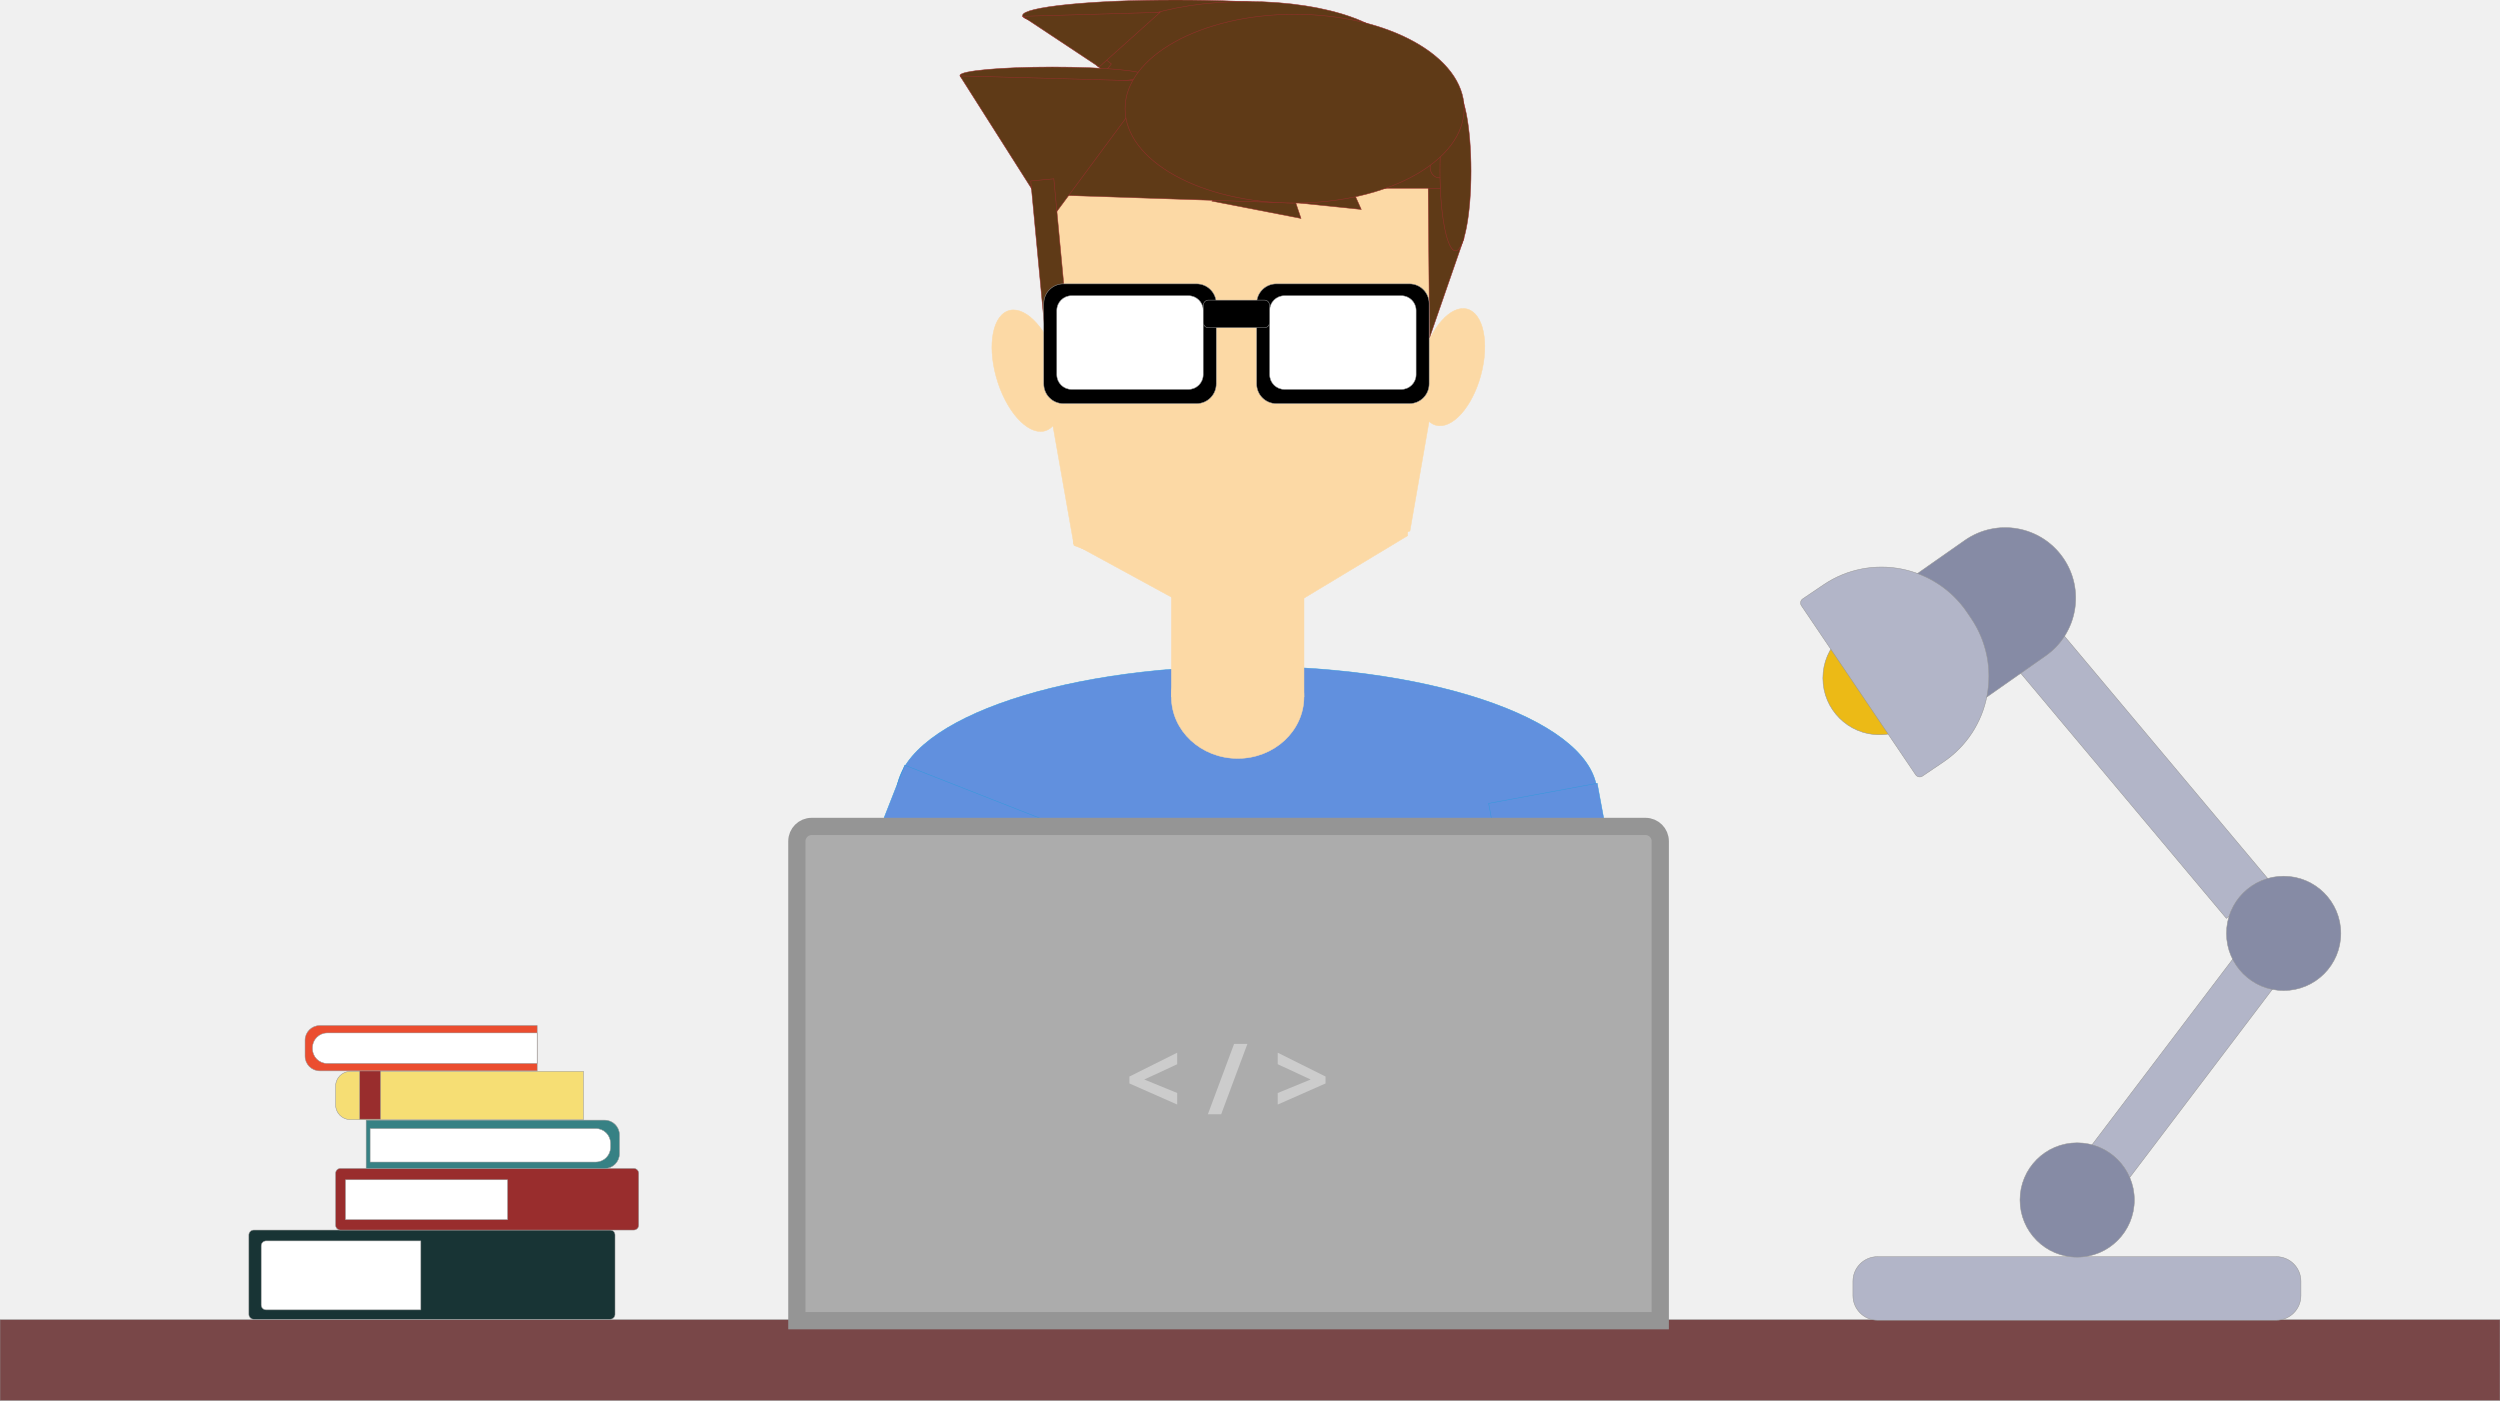
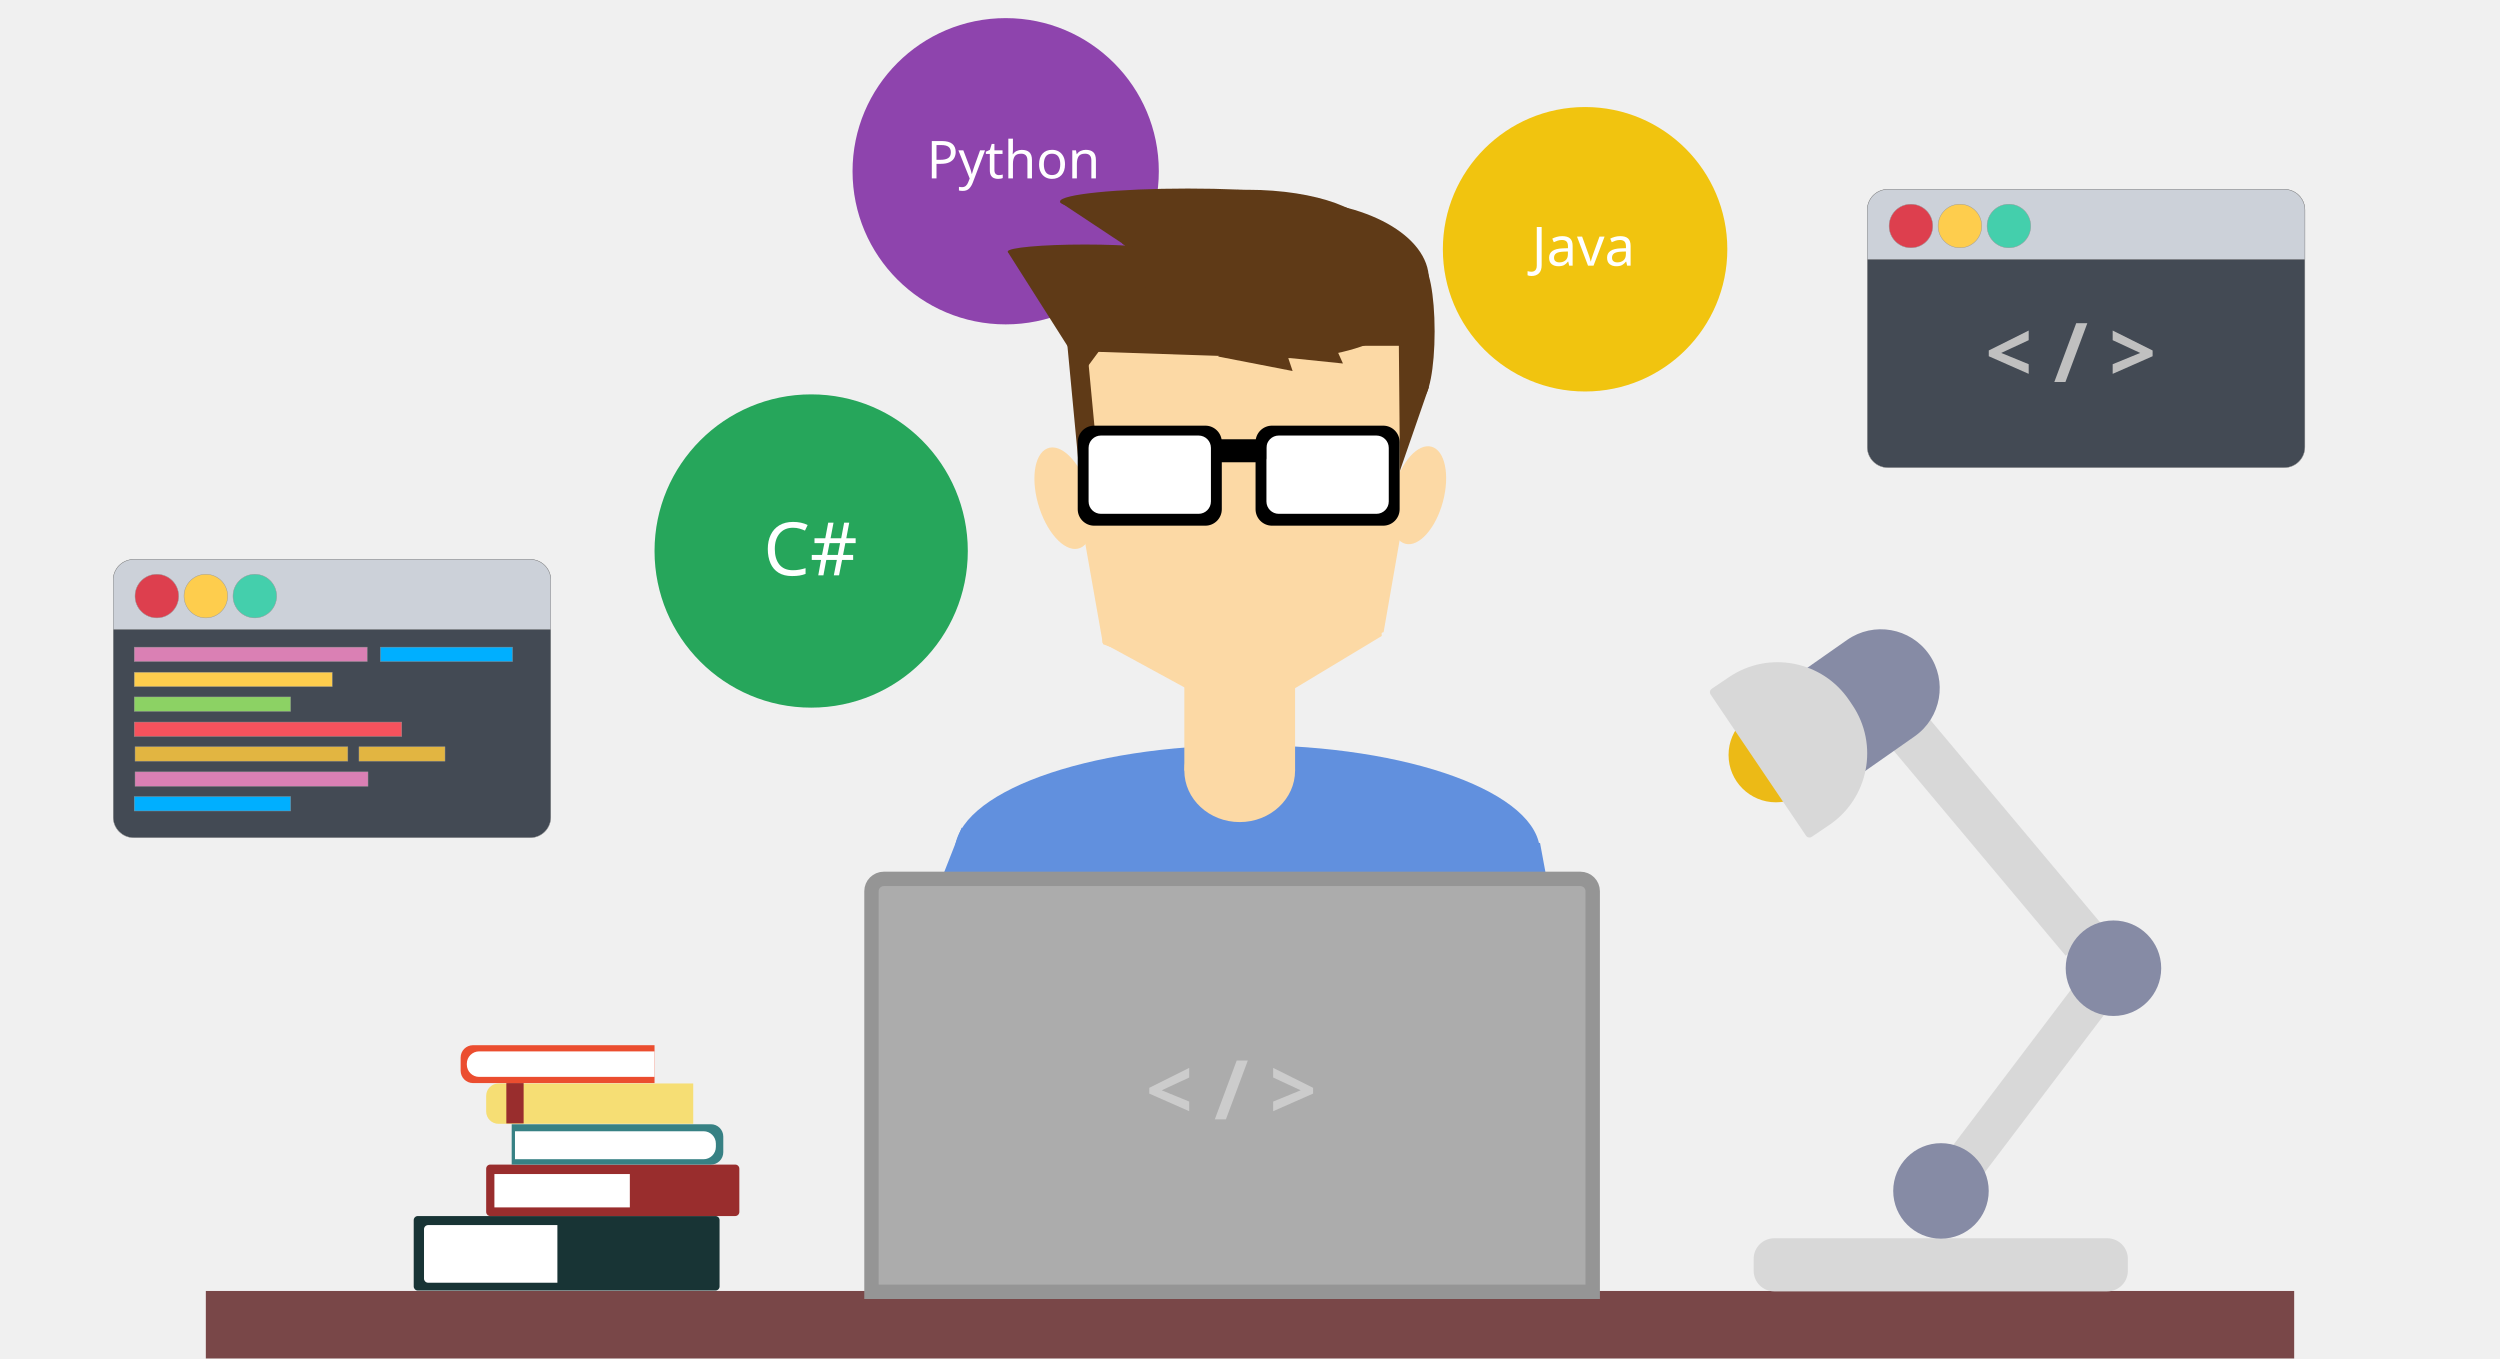
- <svg xmlns="http://www.w3.org/2000/svg" width="5073" height="2842" viewBox="0 0 5073 2842">
+ <svg xmlns="http://www.w3.org/2000/svg" width="999.616" height="543.18" viewBox="0 0 6073 3300">
  <defs>
    <style>
      .cls-1 {
+         fill: #8e44ad;
+       }
+ 
+       .cls-2, .cls-22, .cls-37 {
+         font-size: 200px;
+       }
+ 
+       .cls-14, .cls-2, .cls-4, .cls-6 {
+         fill: #fff;
+       }
+ 
+       .cls-2, .cls-4, .cls-6 {
+         font-family: SegoeUI-Semilight, "Segoe UI";
+       }
+ 
+       .cls-3 {
+         fill: #26a65b;
+       }
+ 
+       .cls-4 {
+         font-size: 400px;
+       }
+ 
+       .cls-5 {
+         fill: #f1c40f;
+       }
+ 
+       .cls-6 {
+         font-size: 250px;
+       }
+ 
+       .cls-7 {
        fill: #794748;
      }

-       .cls-1, .cls-10, .cls-11, .cls-12, .cls-15, .cls-2, .cls-21, .cls-3, .cls-4, .cls-5, .cls-6, .cls-7, .cls-8, .cls-9 {
-         stroke: #959595;
-       }
- 
-       .cls-1, .cls-10, .cls-11, .cls-12, .cls-13, .cls-14, .cls-17, .cls-18, .cls-19, .cls-2, .cls-20, .cls-21, .cls-3, .cls-4, .cls-5, .cls-6, .cls-7, .cls-8, .cls-9 {
-         stroke-width: 1px;
-       }
- 
-       .cls-2, .cls-3 {
-         fill: #b2b5c8;
-       }
- 
-       .cls-14, .cls-17, .cls-20, .cls-3, .cls-5 {
+       .cls-8, .cls-9 {
+         fill: #d8d8d8;
+       }
+ 
+       .cls-11, .cls-20, .cls-23, .cls-26, .cls-9 {
        fill-rule: evenodd;
      }

-       .cls-4 {
+       .cls-10 {
        fill: #ecba16;
      }

-       .cls-5, .cls-6 {
+       .cls-11, .cls-12 {
        fill: #868ba5;
      }

-       .cls-7 {
+       .cls-13 {
        fill: #183435;
      }

-       .cls-8 {
-         fill: #fff;
-       }
- 
-       .cls-9 {
+       .cls-15 {
        fill: #992d2d;
      }

-       .cls-10 {
+       .cls-16 {
        fill: #378184;
      }

-       .cls-11 {
+       .cls-17 {
        fill: #f6de74;
      }

-       .cls-12 {
+       .cls-18 {
        fill: #eb4d2f;
      }

-       .cls-13, .cls-14 {
+       .cls-19, .cls-20 {
        fill: #6190de;
-         stroke: #3498db;
-       }
- 
-       .cls-15 {
+       }
+ 
+       .cls-21 {
        fill: #acacac;
        stroke-width: 35px;
      }

-       .cls-16 {
-         font-size: 200px;
+       .cls-21, .cls-27, .cls-28, .cls-29, .cls-30, .cls-31, .cls-32, .cls-33, .cls-34, .cls-35, .cls-36 {
+         stroke: #959595;
+       }
+ 
+       .cls-22 {
        fill: #ccc;
+         font-weight: 800;
+       }
+ 
+       .cls-22, .cls-37 {
        font-family: "Segoe UI";
-         font-weight: 800;
-       }
- 
-       .cls-17, .cls-18 {
+       }
+ 
+       .cls-23, .cls-24 {
        fill: #fcd9a5;
-         stroke: #fcd9a5;
-       }
- 
-       .cls-19, .cls-20 {
+       }
+ 
+       .cls-25, .cls-26 {
        fill: #5f3a17;
-         stroke: #992d2d;
+       }
+ 
+       .cls-27 {
+         fill: #434a54;
+       }
+ 
+       .cls-27, .cls-28, .cls-29, .cls-30, .cls-31, .cls-32, .cls-33, .cls-34, .cls-35, .cls-36 {
+         stroke-width: 1px;
+       }
+ 
+       .cls-28 {
+         fill: #ccd1d9;
+       }
+ 
+       .cls-29 {
+         fill: #dd3f4e;
+       }
+ 
+       .cls-30 {
+         fill: #fecd4d;
+       }
+ 
+       .cls-31 {
+         fill: #44cfac;
+       }
+ 
+       .cls-32 {
+         fill: #da80b4;
+       }
+ 
+       .cls-33 {
+         fill: #00afff;
+       }
+ 
+       .cls-34 {
+         fill: #8cd264;
+       }
+ 
+       .cls-35 {
+         fill: #f6525d;
+       }
+ 
+       .cls-36 {
+         fill: #e2b541;
+       }
+ 
+       .cls-37 {
+         fill: silver;
+         font-weight: 700;
      }
    </style>
  </defs>
+   <g id="Background">
+     <g>
+       <circle class="cls-1" cx="2443" cy="416" r="372" />
+       <text id="Python" class="cls-2" transform="translate(2251.206 433.293) scale(0.635)">Python</text>
+     </g>
+     <g>
+       <circle class="cls-3" cx="1970.5" cy="1338.5" r="380.5" />
+       <text id="C_" data-name="C#" class="cls-4" transform="translate(1854.196 1397.576) scale(0.448)">C#</text>
+     </g>
+     <g>
+       <circle class="cls-5" cx="3850.5" cy="605.5" r="345.5" />
+       <text id="Java" class="cls-6" transform="translate(3721.036 645.43) scale(0.527)">Java</text>
+     </g>
+   </g>
  <g id="Table">
-     <rect class="cls-1" y="2678" width="5073" height="164" />
+     <rect class="cls-7" x="500" y="3136" width="5073" height="164" />
  </g>
  <g id="Lamp">
-     <rect id="Rounded_Rectangle_10" data-name="Rounded Rectangle 10" class="cls-2" x="3760" y="2550" width="909" height="129" rx="50" ry="50" />
-     <path class="cls-3" d="M4553.36,1916.38l80.5,61-319.37,421.39-80.49-61Z" />
-     <path class="cls-3" d="M4099.4,1364.76l89.05-74.69,418.35,498.78-89.05,74.69Z" />
-     <circle class="cls-4" cx="3814" cy="1376" r="115" />
-     <path id="Rounded_Rectangle_11" data-name="Rounded Rectangle 11" class="cls-5" d="M4186.11,1131.59a143,143,0,0,1-35.08,199.17l-134.32,94.09a143,143,0,0,1-164.09-234.25l134.33-94.09A143,143,0,0,1,4186.11,1131.59Z" />
-     <path id="Rounded_Rectangle_12" data-name="Rounded Rectangle 12" class="cls-3" d="M3991.98,1243.09l7.83,11.6c64.93,96.1,39.66,226.64-56.44,291.57l-42.26,28.55a10,10,0,0,1-13.89-2.69l-231.76-343.05a10,10,0,0,1,2.68-13.88l42.26-28.55C3796.51,1121.71,3927.05,1146.98,3991.98,1243.09Z" />
-     <circle class="cls-6" cx="4215" cy="2435" r="116" />
-     <circle class="cls-6" cx="4634" cy="1894" r="116" />
+     <rect id="Rounded_Rectangle_10" data-name="Rounded Rectangle 10" class="cls-8" x="4260" y="3008" width="909" height="129" rx="50" ry="50" />
+     <path class="cls-9" d="M5053.36,2374.38l80.5,61-319.37,421.39-80.49-61Z" />
+     <path class="cls-9" d="M4599.4,1822.76l89.05-74.69,418.35,498.78-89.05,74.69Z" />
+     <circle class="cls-10" cx="4314" cy="1834" r="115" />
+     <path id="Rounded_Rectangle_11" data-name="Rounded Rectangle 11" class="cls-11" d="M4686.11,1589.59a143,143,0,0,1-35.08,199.17l-134.32,94.09a143,143,0,0,1-164.09-234.25l134.33-94.09A143,143,0,0,1,4686.11,1589.59Z" />
+     <path id="Rounded_Rectangle_12" data-name="Rounded Rectangle 12" class="cls-9" d="M4491.98,1701.09l7.83,11.6c64.93,96.1,39.66,226.64-56.44,291.57l-42.26,28.55a10,10,0,0,1-13.89-2.69l-231.76-343.05a10,10,0,0,1,2.68-13.88l42.26-28.55C4296.51,1579.71,4427.05,1604.98,4491.98,1701.09Z" />
+     <circle class="cls-12" cx="4715" cy="2893" r="116" />
+     <circle class="cls-12" cx="5134" cy="2352" r="116" />
  </g>
  <g id="Books">
    <g id="_1st_book" data-name="1st book">
-       <rect id="Rounded_Rectangle_4" data-name="Rounded Rectangle 4" class="cls-7" x="505" y="2496" width="743" height="181" rx="10" ry="10" />
-       <path id="Rounded_Rectangle_5" data-name="Rounded Rectangle 5" class="cls-8" d="M540,2518H854a0,0,0,0,1,0,0v140a0,0,0,0,1,0,0H540a10,10,0,0,1-10-10V2528A10,10,0,0,1,540,2518Z" />
+       <rect id="Rounded_Rectangle_4" data-name="Rounded Rectangle 4" class="cls-13" x="1005" y="2954" width="743" height="181" rx="10" ry="10" />
+       <path id="Rounded_Rectangle_5" data-name="Rounded Rectangle 5" class="cls-14" d="M1040,2976h314a0,0,0,0,1,0,0v140a0,0,0,0,1,0,0H1040a10,10,0,0,1-10-10V2986A10,10,0,0,1,1040,2976Z" />
    </g>
    <g id="_2nd_book" data-name="2nd book">
-       <rect id="Rounded_Rectangle_6" data-name="Rounded Rectangle 6" class="cls-9" x="681" y="2371" width="615" height="125" rx="10" ry="10" />
-       <rect id="Rounded_Rectangle_7" data-name="Rounded Rectangle 7" class="cls-8" x="701" y="2394" width="329" height="81" />
+       <rect id="Rounded_Rectangle_6" data-name="Rounded Rectangle 6" class="cls-15" x="1181" y="2829" width="615" height="125" rx="10" ry="10" />
+       <rect id="Rounded_Rectangle_7" data-name="Rounded Rectangle 7" class="cls-14" x="1201" y="2852" width="329" height="81" />
    </g>
    <g id="_3rd_book" data-name="3rd book">
-       <path id="Rounded_Rectangle_8" data-name="Rounded Rectangle 8" class="cls-10" d="M743,2273h484a30,30,0,0,1,30,30v38a30,30,0,0,1-30,30H743a0,0,0,0,1,0,0v-98A0,0,0,0,1,743,2273Z" />
-       <path id="Rounded_Rectangle_8-2" data-name="Rounded Rectangle 8" class="cls-8" d="M751,2290h458a30,30,0,0,1,30,30v8a30,30,0,0,1-30,30H751a0,0,0,0,1,0,0v-68A0,0,0,0,1,751,2290Z" />
+       <path id="Rounded_Rectangle_8" data-name="Rounded Rectangle 8" class="cls-16" d="M1243,2731h484a30,30,0,0,1,30,30v38a30,30,0,0,1-30,30H1243a0,0,0,0,1,0,0v-98A0,0,0,0,1,1243,2731Z" />
+       <path id="Rounded_Rectangle_8-2" data-name="Rounded Rectangle 8" class="cls-14" d="M1251,2748h458a30,30,0,0,1,30,30v8a30,30,0,0,1-30,30H1251a0,0,0,0,1,0,0v-68A0,0,0,0,1,1251,2748Z" />
    </g>
    <g id="_4th_book" data-name="4th book">
-       <path id="Rounded_Rectangle_8-3" data-name="Rounded Rectangle 8" class="cls-11" d="M711,2174h473a0,0,0,0,1,0,0v98a0,0,0,0,1,0,0H711a30,30,0,0,1-30-30v-38A30,30,0,0,1,711,2174Z" />
-       <rect class="cls-9" x="730" y="2173" width="42" height="98" />
+       <path id="Rounded_Rectangle_8-3" data-name="Rounded Rectangle 8" class="cls-17" d="M1211,2632h473a0,0,0,0,1,0,0v98a0,0,0,0,1,0,0H1211a30,30,0,0,1-30-30v-38A30,30,0,0,1,1211,2632Z" />
+       <rect class="cls-15" x="1230" y="2631" width="42" height="98" />
    </g>
    <g id="_5h_book" data-name="5h book">
-       <path id="Rounded_Rectangle_9" data-name="Rounded Rectangle 9" class="cls-12" d="M649,2081h441a0,0,0,0,1,0,0v92a0,0,0,0,1,0,0H649a30,30,0,0,1-30-30v-32A30,30,0,0,1,649,2081Z" />
-     </g>
-     <path id="Rounded_Rectangle_9-2" data-name="Rounded Rectangle 9" class="cls-8" d="M664,2096h426a0,0,0,0,1,0,0v62a0,0,0,0,1,0,0H664a30,30,0,0,1-30-30v-2A30,30,0,0,1,664,2096Z" />
+       <path id="Rounded_Rectangle_9" data-name="Rounded Rectangle 9" class="cls-18" d="M1149,2539h441a0,0,0,0,1,0,0v92a0,0,0,0,1,0,0H1149a30,30,0,0,1-30-30v-32A30,30,0,0,1,1149,2539Z" />
+     </g>
+     <path id="Rounded_Rectangle_9-2" data-name="Rounded Rectangle 9" class="cls-14" d="M1164,2554h426a0,0,0,0,1,0,0v62a0,0,0,0,1,0,0H1164a30,30,0,0,1-30-30v-2A30,30,0,0,1,1164,2554Z" />
  </g>
  <g id="Body">
-     <ellipse class="cls-13" cx="2530" cy="1612" rx="711" ry="260" />
-     <path class="cls-14" d="M1835.97,1552.68L2124,1665.77l-100.87,256.9L1735.1,1809.59Z" />
-     <path class="cls-14" d="M3020.75,1630.24L3241,1589.4l32.82,176.98-220.25,40.84Z" />
+     <ellipse class="cls-19" cx="3030" cy="2070" rx="711" ry="260" />
+     <path class="cls-20" d="M2335.97,2010.68L2624,2123.77l-100.87,256.9L2235.1,2267.59Z" />
+     <path class="cls-20" d="M3520.75,2088.24L3741,2047.4l32.82,176.98-220.25,40.84Z" />
  </g>
  <g id="Laptop">
-     <path id="Rounded_Rectangle_1" data-name="Rounded Rectangle 1" class="cls-15" d="M1647,1677H3339a30,30,0,0,1,30,30v973a0,0,0,0,1,0,0H1617a0,0,0,0,1,0,0V1707A30,30,0,0,1,1647,1677Z" />
-     <text id="_" data-name="&lt; / &gt;" class="cls-16" x="2283.195" y="2261.124">&lt; / &gt;</text>
+     <path id="Rounded_Rectangle_1" data-name="Rounded Rectangle 1" class="cls-21" d="M2147,2135H3839a30,30,0,0,1,30,30v973a0,0,0,0,1,0,0H2117a0,0,0,0,1,0,0V2165A30,30,0,0,1,2147,2135Z" />
+     <text id="_" data-name="&lt; / &gt;" class="cls-22" x="2783.195" y="2719.124">&lt; / &gt;</text>
  </g>
  <g id="Head">
-     <path class="cls-17" d="M2130.14,425L2315,429.383l-6.15,297.611-184.86-4.384Z" />
-     <ellipse class="cls-18" cx="2170.5" cy="430" rx="40.5" ry="34" />
-     <path id="Polygon_1" data-name="Polygon 1" class="cls-17" d="M2856.44,1087.01l-336.38,202.65-342.04-186.38-5.66-389.024,336.38-202.649,342.04,186.378ZM2575,582h315a10,10,0,0,1,10,10V775a10,10,0,0,1-10,10H2575a10,10,0,0,1-10-10V592A10,10,0,0,1,2575,582Z" />
-     <rect class="cls-18" x="2377" y="1167" width="269" height="247" />
-     <ellipse class="cls-18" cx="2511.5" cy="1414" rx="134.5" ry="125" />
-     <path class="cls-17" d="M2977.26,627.1c32.89,8.847,45.34,68.81,27.8,133.93s-58.43,110.739-91.32,101.892-45.34-68.809-27.8-133.929S2944.36,618.248,2977.26,627.1Z" />
-     <path class="cls-17" d="M2043.89,631.426c32.51-13.7,76.84,29.289,99.01,96.006s13.79,131.9-18.71,145.6-76.84-29.288-99.01-96.006S2011.39,645.121,2043.89,631.426Z" />
-     <path id="Polygon_2" data-name="Polygon 2" class="cls-17" d="M2522.77,1235.6l-343.35-128.73-70.25-398.6,273.12-269.859,343.36,128.735,70.24,398.6Z" />
-     <path id="Polygon_3" data-name="Polygon 3" class="cls-17" d="M2861.07,1077.54L2519.5,1202.62,2240.41,969.425l62.49-358.271,341.58-125.077,279.08,233.194Z" />
-     <rect class="cls-18" x="2133" y="256" width="769" height="446" />
+     <path class="cls-23" d="M2630.14,883L2815,887.383l-6.15,297.607-184.86-4.38Z" />
+     <ellipse class="cls-24" cx="2670.5" cy="888" rx="40.5" ry="34" />
+     <path id="Polygon_1" data-name="Polygon 1" class="cls-23" d="M3356.44,1545.01l-336.38,202.65-342.04-186.38-5.66-389.02,336.38-202.653,342.04,186.373ZM3075,1040h315a10,10,0,0,1,10,10v183a10,10,0,0,1-10,10H3075a10,10,0,0,1-10-10V1050A10,10,0,0,1,3075,1040Z" />
+     <rect class="cls-24" x="2877" y="1625" width="269" height="247" />
+     <ellipse class="cls-24" cx="3011.5" cy="1872" rx="134.5" ry="125" />
+     <path class="cls-23" d="M3477.26,1085.1c32.89,8.84,45.34,68.8,27.8,133.93s-58.43,110.73-91.32,101.89-45.34-68.81-27.8-133.93S3444.36,1076.25,3477.26,1085.1Z" />
+     <path class="cls-23" d="M2543.89,1089.43c32.51-13.7,76.84,29.28,99.01,96s13.79,131.91-18.71,145.6-76.84-29.29-99.01-96S2511.39,1103.12,2543.89,1089.43Z" />
+     <path id="Polygon_2" data-name="Polygon 2" class="cls-23" d="M3022.77,1693.6l-343.35-128.73-70.25-398.6,273.12-269.856,343.36,128.736,70.24,398.59Z" />
+     <path id="Polygon_3" data-name="Polygon 3" class="cls-23" d="M3361.07,1535.54L3019.5,1660.62l-279.09-233.2,62.49-358.27,341.58-125.073,279.08,233.193Z" />
+     <rect class="cls-24" x="2633" y="714" width="769" height="446" />
  </g>
  <g id="Hair">
-     <ellipse class="cls-19" cx="2385.5" cy="31.5" rx="310.5" ry="31.5" />
-     <ellipse class="cls-19" cx="2530.5" cy="114.5" rx="303.5" ry="111.5" />
-     <path id="Polygon_10" data-name="Polygon 10" class="cls-20" d="M2640,443.26l-180.78-35.115L2580.42,265.4Z" />
-     <path id="Polygon_9" data-name="Polygon 9" class="cls-20" d="M2762.28,425.031l-148.92-15.349,87.63-121.472Z" />
-     <path class="cls-20" d="M2225.65,133.034l13.14-16.38,16.38,13.141-13.14,16.38Z" />
-     <path class="cls-20" d="M2150.48,226.005l479.51,16.051-6.47,169.949-479.51-16.051Z" />
-     <path id="Polygon_7" data-name="Polygon 7" class="cls-20" d="M2897.41,299.525l73.48,183.529L2900.77,685.49Z" />
-     <ellipse class="cls-19" cx="2135.5" cy="153" rx="187.5" ry="17" />
-     <path id="Polygon_6" data-name="Polygon 6" class="cls-20" d="M2132.78,445.01L1948.01,153.978l391.99,10.9Z" />
-     <path class="cls-20" d="M2091.59,367.264l46.79-4.422,30.18,319.4-46.79,4.422Z" />
-     <rect class="cls-19" x="2788" y="314" width="136" height="68" />
-     <ellipse class="cls-19" cx="2921" cy="339.5" rx="19" ry="21.5" />
-     <ellipse class="cls-19" cx="2953.5" cy="347" rx="31.5" ry="162" />
-     <ellipse class="cls-19" cx="2627" cy="220.5" rx="344" ry="191.5" />
-     <path id="Polygon_5" data-name="Polygon 5" class="cls-20" d="M2230.27,136L2075,33.062l279.02-8.055Z" />
+     <ellipse class="cls-25" cx="2885.5" cy="489.5" rx="310.5" ry="31.5" />
+     <ellipse class="cls-25" cx="3030.5" cy="572.5" rx="303.5" ry="111.5" />
+     <path id="Polygon_10" data-name="Polygon 10" class="cls-26" d="M3140,901.26l-180.78-35.115L3080.42,723.4Z" />
+     <path id="Polygon_9" data-name="Polygon 9" class="cls-26" d="M3262.28,883.03l-148.92-15.348,87.63-121.472Z" />
+     <path class="cls-26" d="M2725.65,591.034l13.14-16.38,16.38,13.141-13.14,16.38Z" />
+     <path class="cls-26" d="M2650.47,684.005l479.52,16.051-6.47,169.949-479.51-16.051Z" />
+     <path id="Polygon_7" data-name="Polygon 7" class="cls-26" d="M3397.4,757.525l73.49,183.529-70.12,202.436Z" />
+     <ellipse class="cls-25" cx="2635.5" cy="611" rx="187.5" ry="17" />
+     <path id="Polygon_6" data-name="Polygon 6" class="cls-26" d="M2632.78,903.01L2448.01,611.978l391.99,10.9Z" />
+     <path class="cls-26" d="M2591.59,825.264l46.79-4.422,30.18,319.4-46.79,4.42Z" />
+     <rect class="cls-25" x="3288" y="772" width="136" height="68" />
+     <ellipse class="cls-25" cx="3421" cy="797.5" rx="19" ry="21.5" />
+     <ellipse class="cls-25" cx="3453.5" cy="805" rx="31.5" ry="162" />
+     <ellipse class="cls-25" cx="3127" cy="678.5" rx="344" ry="191.5" />
+     <path id="Polygon_5" data-name="Polygon 5" class="cls-26" d="M2730.27,594L2575,491.062l279.02-8.055Z" />
  </g>
  <g id="Glasses">
    <g id="Left">
-       <rect id="Rounded_Rectangle_2" data-name="Rounded Rectangle 2" class="cls-21" x="2550" y="576" width="350" height="243" rx="40" ry="40" />
-       <rect id="Rounded_Rectangle_2-2" data-name="Rounded Rectangle 2" class="cls-8" x="2576.41" y="600" width="297.18" height="190.188" rx="30" ry="30" />
+       <rect id="Rounded_Rectangle_2" data-name="Rounded Rectangle 2" x="3050" y="1034" width="350" height="243" rx="40" ry="40" />
+       <rect id="Rounded_Rectangle_2-2" data-name="Rounded Rectangle 2" class="cls-14" x="3076.41" y="1058" width="297.18" height="190.19" rx="30" ry="30" />
    </g>
    <g id="Right">
-       <rect id="Rounded_Rectangle_2-3" data-name="Rounded Rectangle 2" class="cls-21" x="2118" y="576" width="350" height="243" rx="40" ry="40" />
-       <rect id="Rounded_Rectangle_2-4" data-name="Rounded Rectangle 2" class="cls-8" x="2144.41" y="600" width="297.18" height="190.188" rx="30" ry="30" />
-     </g>
-     <rect id="Rounded_Rectangle_3" data-name="Rounded Rectangle 3" class="cls-21" x="2442" y="609" width="134" height="56" rx="10" ry="10" />
+       <rect id="Rounded_Rectangle_2-3" data-name="Rounded Rectangle 2" x="2618" y="1034" width="350" height="243" rx="40" ry="40" />
+       <rect id="Rounded_Rectangle_2-4" data-name="Rounded Rectangle 2" class="cls-14" x="2644.41" y="1058" width="297.18" height="190.19" rx="30" ry="30" />
+     </g>
+     <rect id="Rounded_Rectangle_3" data-name="Rounded Rectangle 3" x="2942" y="1067" width="134" height="56" rx="10" ry="10" />
+   </g>
+   <g id="Left_Window" data-name="Left Window">
+     <g id="Window">
+       <g>
+         <rect id="Rounded_Rectangle_13" data-name="Rounded Rectangle 13" class="cls-27" x="275" y="1359" width="1063" height="676" rx="50" ry="50" />
+         <path id="Rounded_Rectangle_14" data-name="Rounded Rectangle 14" class="cls-28" d="M325,1359h963a50,50,0,0,1,50,50v120a0,0,0,0,1,0,0H275a0,0,0,0,1,0,0V1409A50,50,0,0,1,325,1359Z" />
+       </g>
+       <g>
+         <circle class="cls-29" cx="381" cy="1448" r="53" />
+         <circle class="cls-30" cx="500" cy="1448" r="53" />
+         <circle class="cls-31" cx="619" cy="1448" r="53" />
+       </g>
+     </g>
+     <rect class="cls-32" x="326" y="1572" width="566" height="35" />
+     <rect class="cls-32" x="328" y="1875" width="566" height="35" />
+     <rect class="cls-33" x="924" y="1572" width="321" height="35" />
+     <rect class="cls-33" x="326" y="1935" width="380" height="35" />
+     <rect class="cls-30" x="326" y="1633" width="481" height="35" />
+     <rect class="cls-34" x="326" y="1693" width="380" height="35" />
+     <rect class="cls-35" x="326" y="1754" width="650" height="35" />
+     <rect class="cls-36" x="328" y="1814" width="517" height="35" />
+     <rect class="cls-36" x="872" y="1814" width="209" height="35" />
+   </g>
+   <g id="Right_Window" data-name="Right Window">
+     <g id="Window-2" data-name="Window">
+       <g>
+         <rect id="Rounded_Rectangle_13-2" data-name="Rounded Rectangle 13" class="cls-27" x="4536" y="460" width="1063" height="676" rx="50" ry="50" />
+         <path id="Rounded_Rectangle_14-2" data-name="Rounded Rectangle 14" class="cls-28" d="M4586,460h963a50,50,0,0,1,50,50V630a0,0,0,0,1,0,0H4536a0,0,0,0,1,0,0V510A50,50,0,0,1,4586,460Z" />
+       </g>
+       <g>
+         <circle class="cls-29" cx="4642" cy="549" r="53" />
+         <circle class="cls-30" cx="4761" cy="549" r="53" />
+         <circle class="cls-31" cx="4880" cy="549" r="53" />
+       </g>
+       <text id="_2" data-name="&lt; / &gt;" class="cls-37" x="4822.527" y="927.96">&lt; / &gt;</text>
+     </g>
  </g>
</svg>
